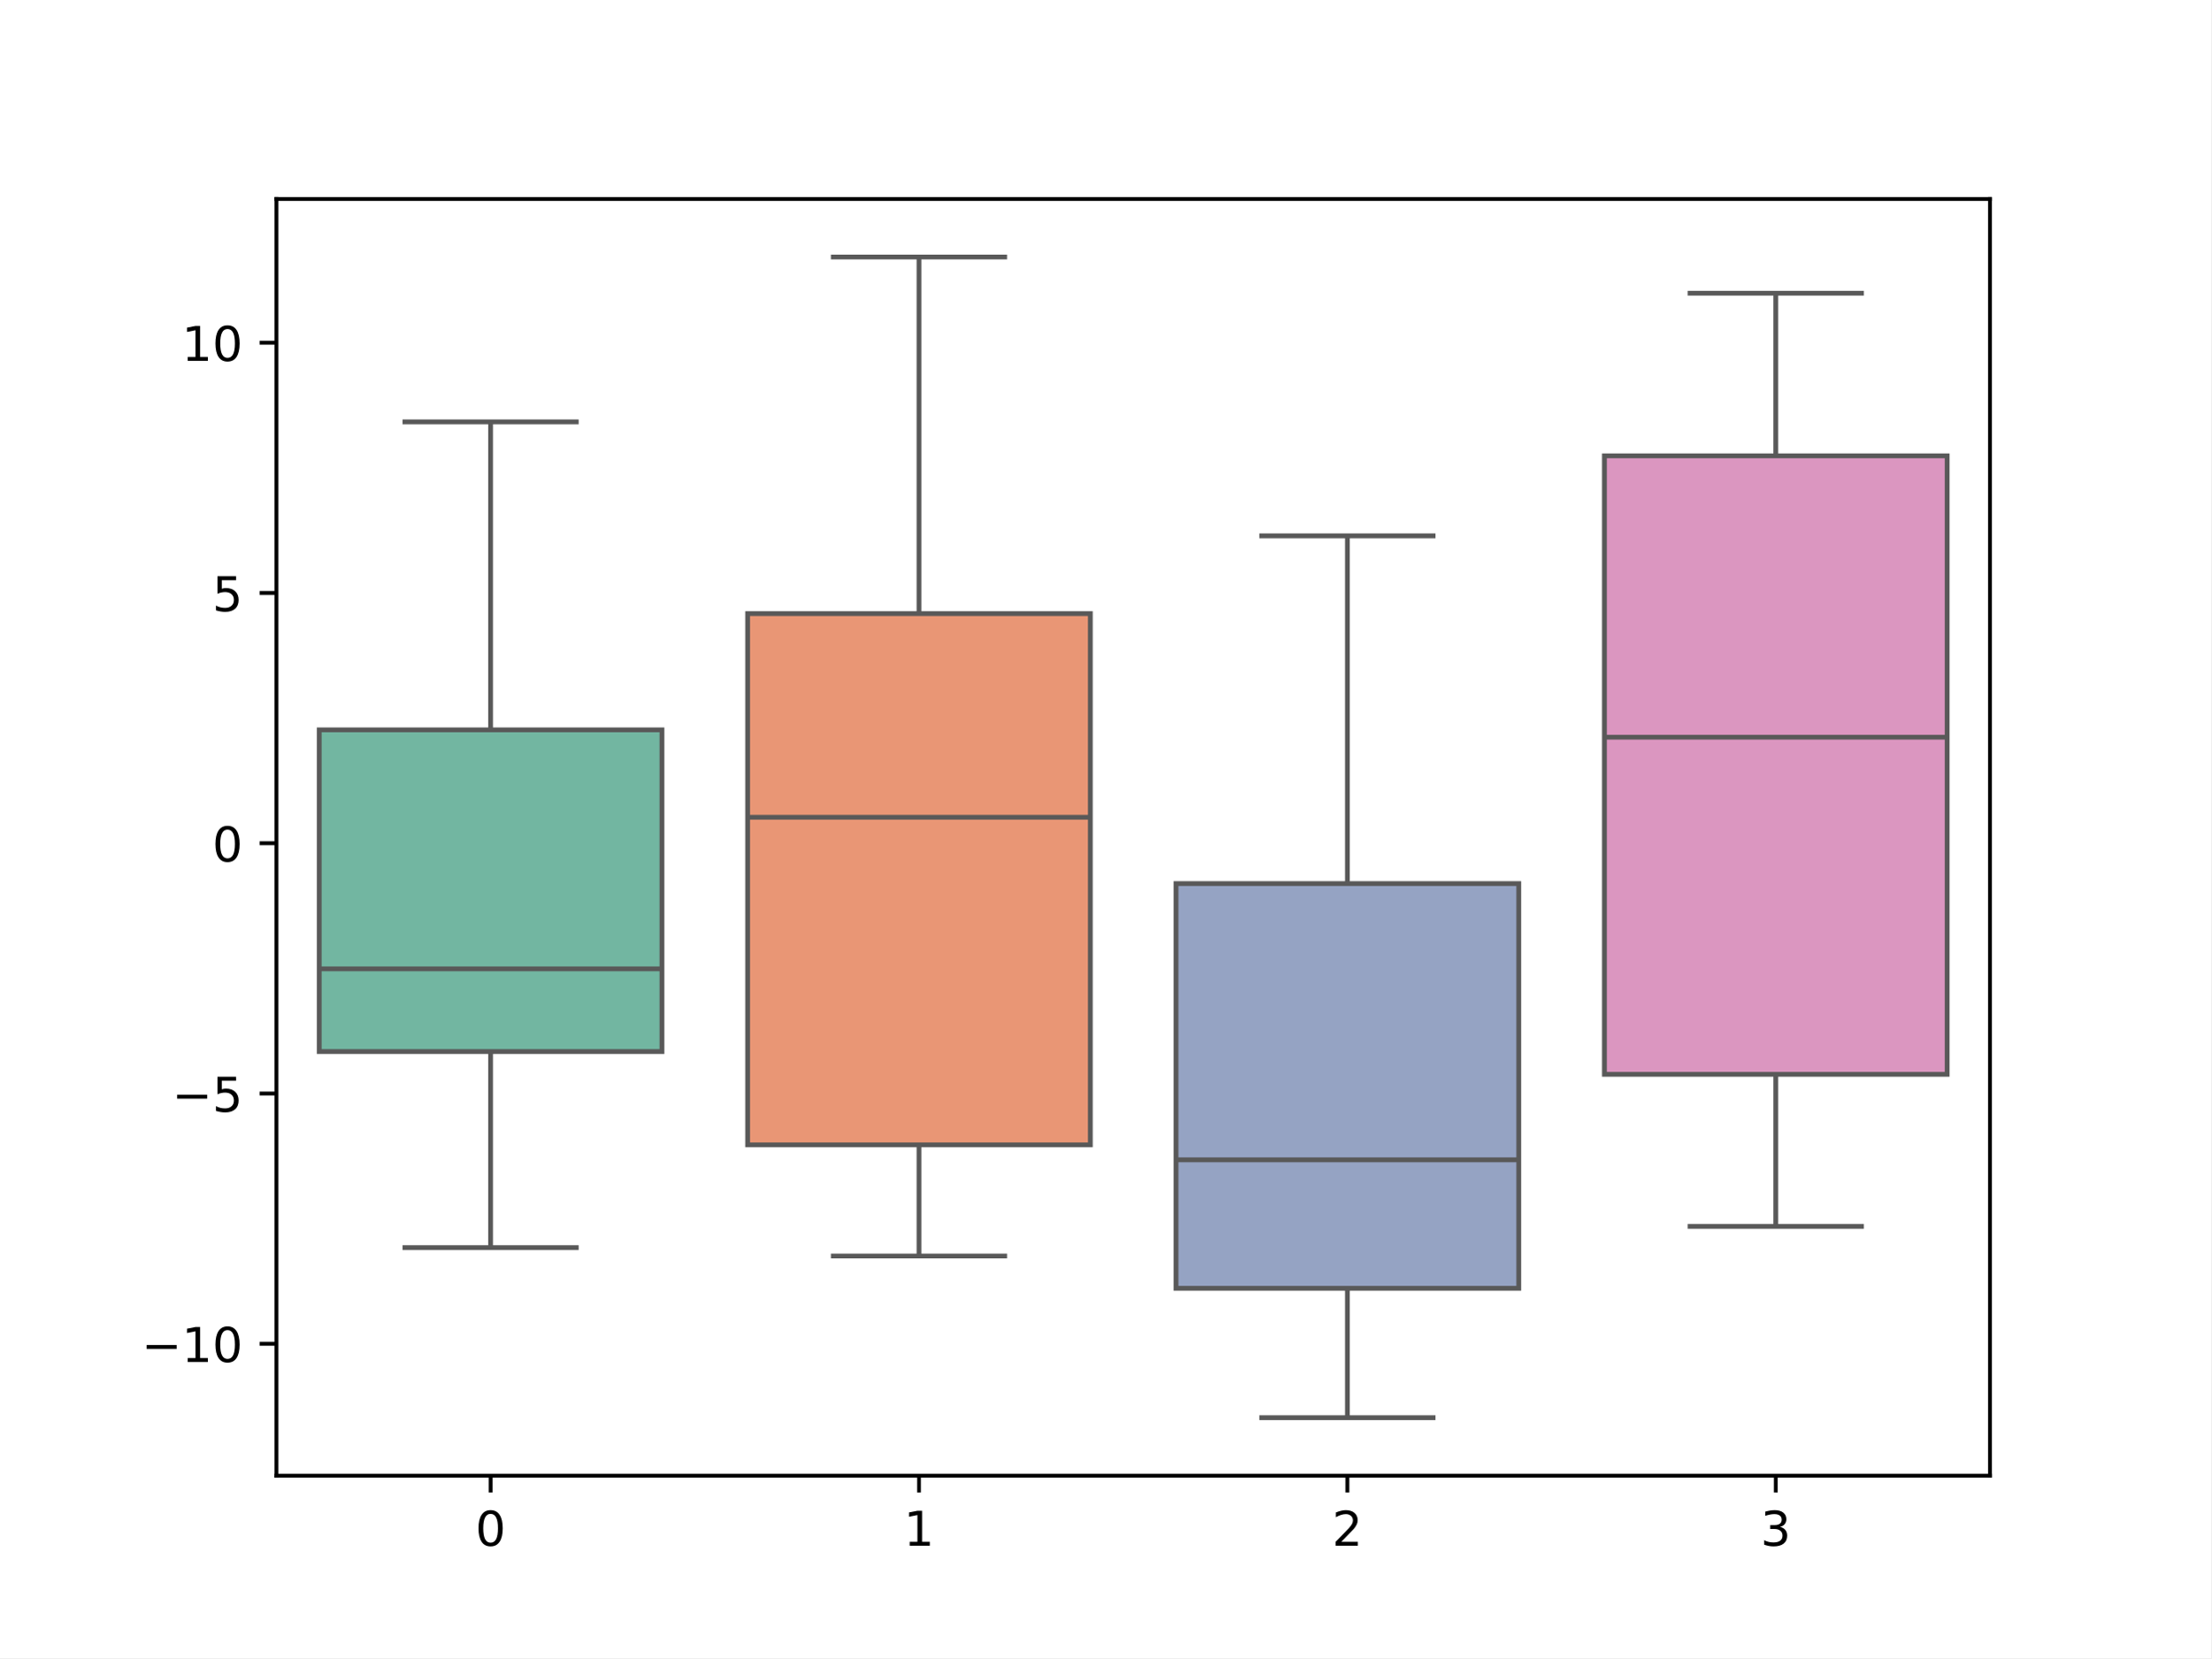
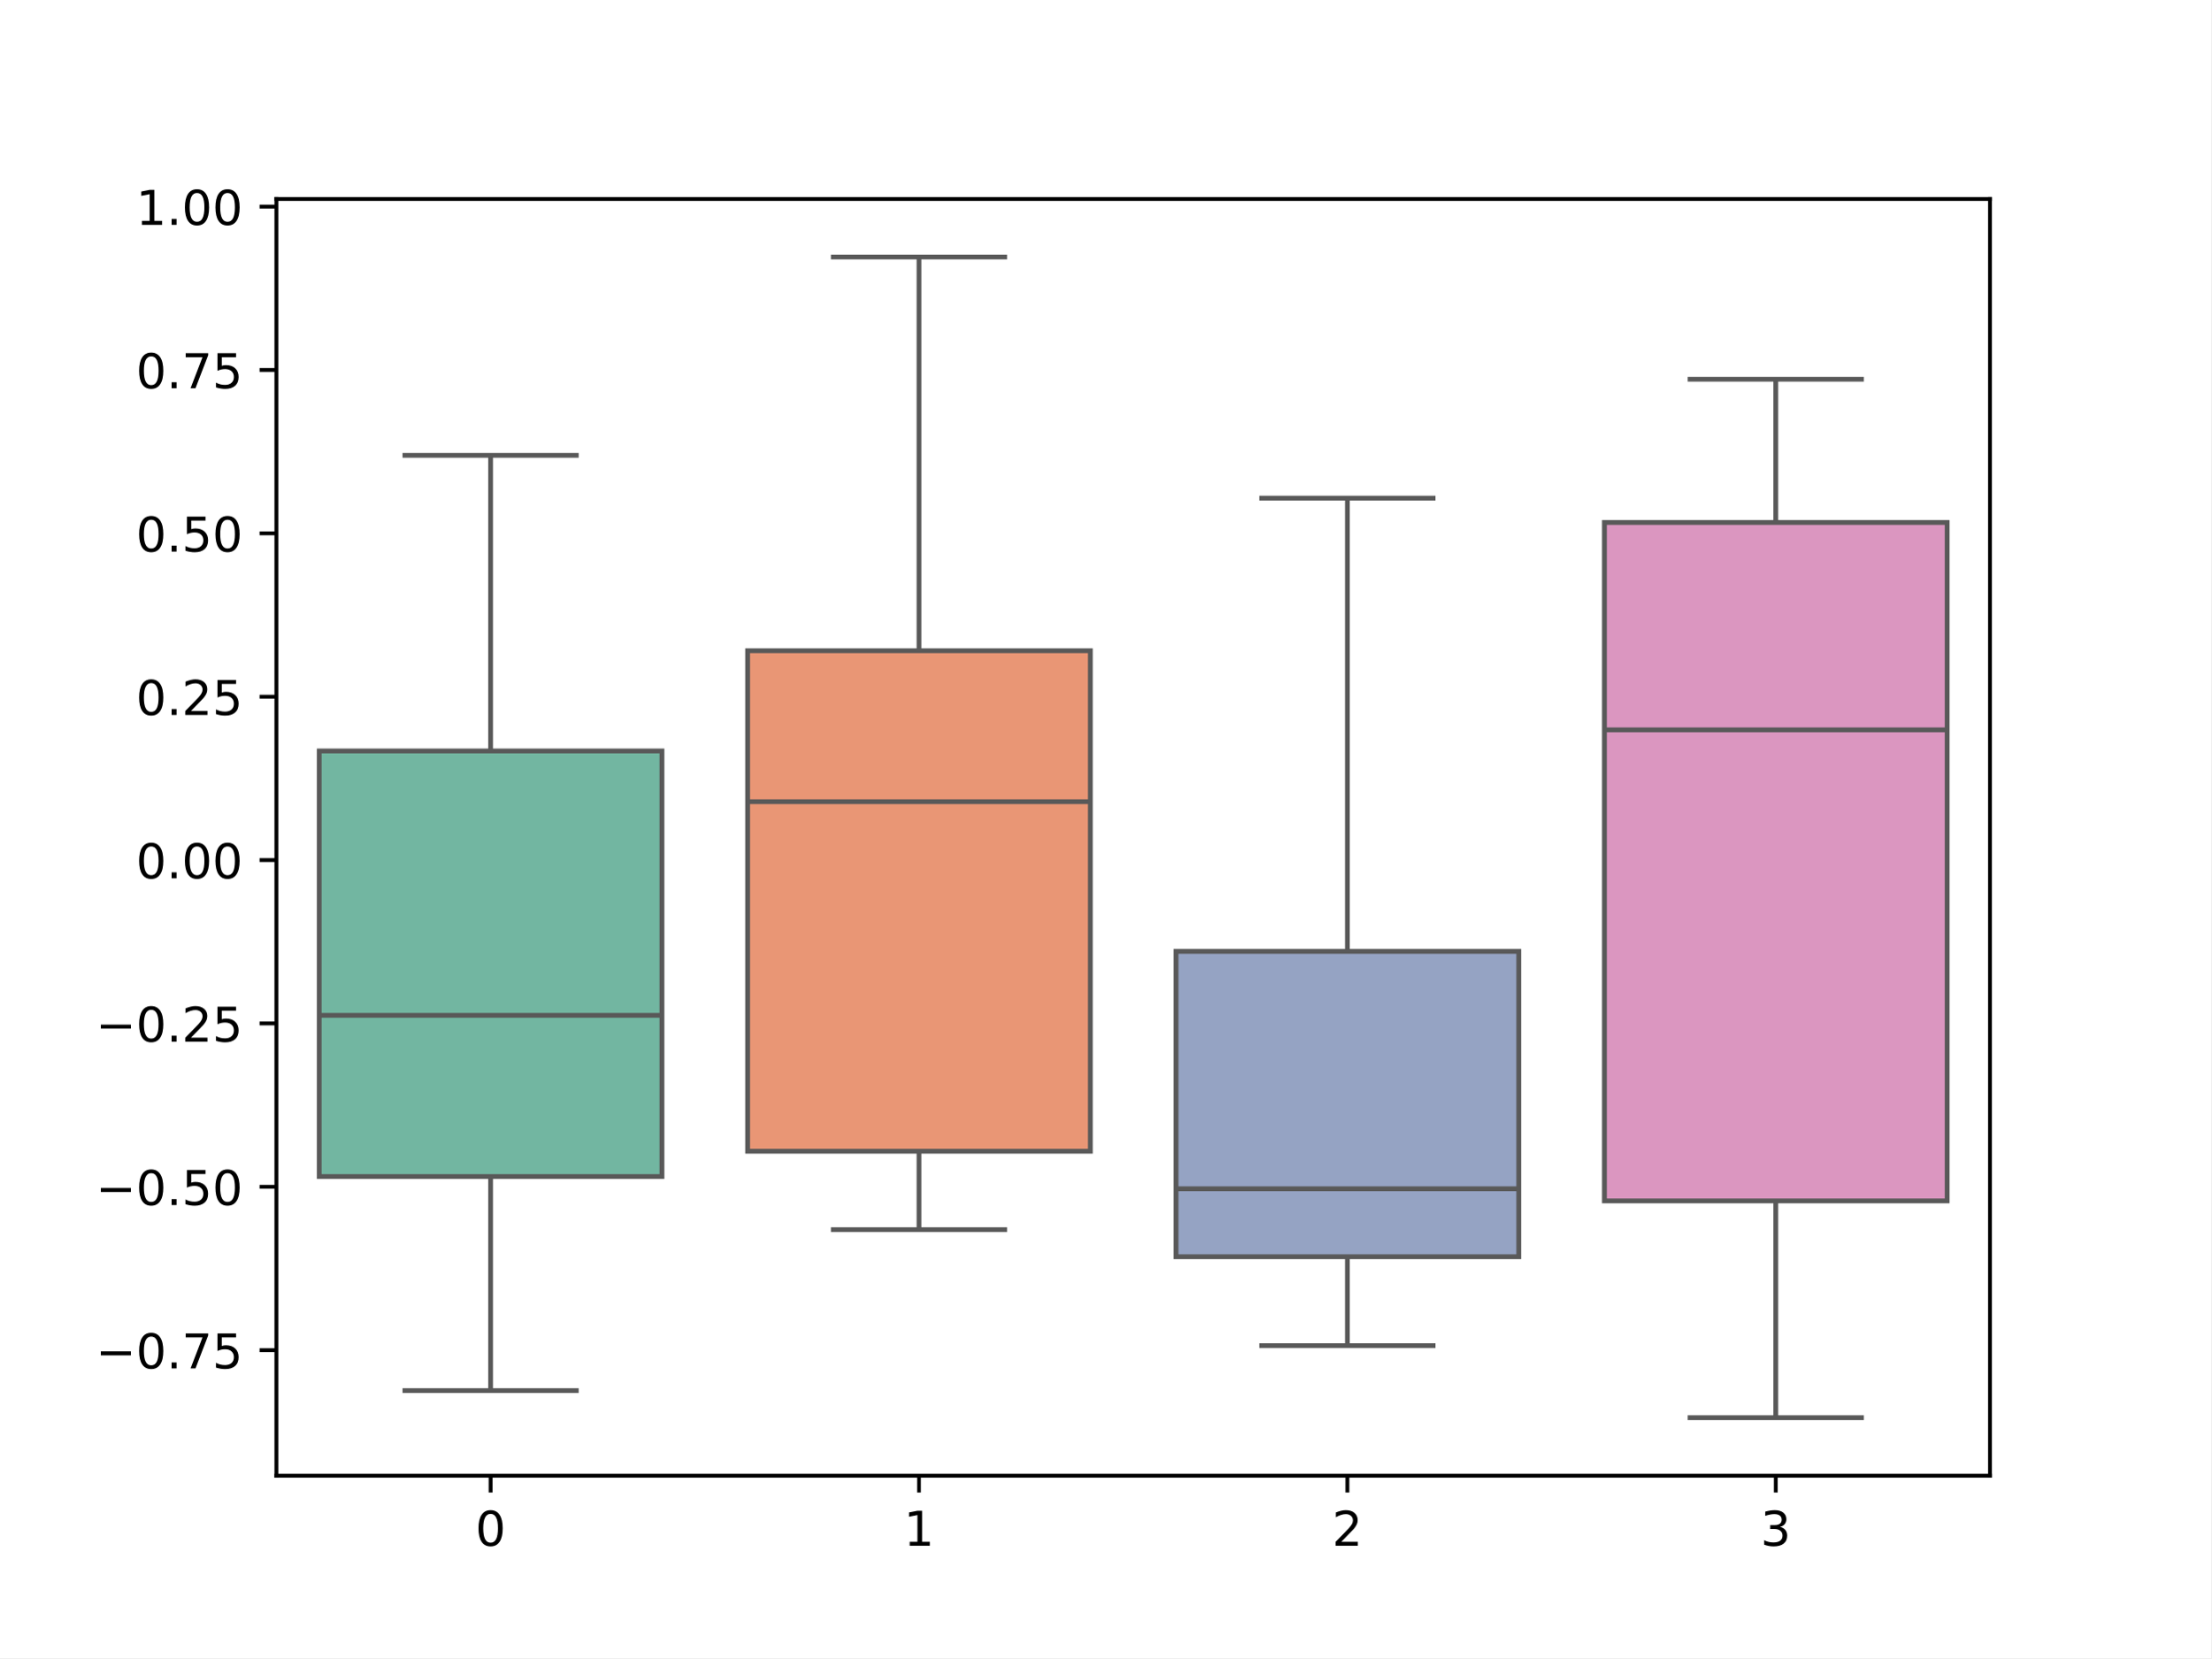
<svg xmlns="http://www.w3.org/2000/svg" xmlns:xlink="http://www.w3.org/1999/xlink" width="460.8pt" height="345.6pt" viewBox="0 0 460.8 345.6" version="1.1">
  <defs>
    <style type="text/css">*{stroke-linejoin: round; stroke-linecap: butt}</style>
  </defs>
  <g id="figure_1">
    <g id="patch_1">
      <path d="M 0 345.6  L 460.8 345.6  L 460.8 0  L 0 0  z " style="fill: #ffffff" />
    </g>
    <g id="axes_1">
      <g id="patch_2">
        <path d="M 57.6 307.584  L 414.72 307.584  L 414.72 41.472  L 57.6 41.472  z " style="fill: #ffffff" />
      </g>
      <g id="matplotlib.axis_1">
        <g id="xtick_1">
          <g id="line2d_1">
            <defs>
-               <path id="m1a23a4dfb1" d="M 0 0  L 0 3.5  " style="stroke: #000000; stroke-width: 0.8" />
+               <path id="ma2f65b94e6" d="M 0 0  L 0 3.5  " style="stroke: #000000; stroke-width: 0.8" />
            </defs>
            <g>
-               <use xlink:href="#m1a23a4dfb1" x="102.24" y="307.584" style="stroke: #000000; stroke-width: 0.8" />
+               <use xlink:href="#ma2f65b94e6" x="102.24" y="307.584" style="stroke: #000000; stroke-width: 0.8" />
            </g>
          </g>
          <g id="text_1">
            <g transform="translate(99.05875 322.1824) scale(0.1 -0.1)">
              <defs>
                <path id="DejaVuSans-30" d="M 2034 4250  Q 1547 4250 1301 3770  Q 1056 3291 1056 2328  Q 1056 1369 1301 889  Q 1547 409 2034 409  Q 2525 409 2770 889  Q 3016 1369 3016 2328  Q 3016 3291 2770 3770  Q 2525 4250 2034 4250  z M 2034 4750  Q 2819 4750 3233 4129  Q 3647 3509 3647 2328  Q 3647 1150 3233 529  Q 2819 -91 2034 -91  Q 1250 -91 836 529  Q 422 1150 422 2328  Q 422 3509 836 4129  Q 1250 4750 2034 4750  z " transform="scale(0.015625)" />
              </defs>
              <use xlink:href="#DejaVuSans-30" />
            </g>
          </g>
        </g>
        <g id="xtick_2">
          <g id="line2d_2">
            <g>
-               <use xlink:href="#m1a23a4dfb1" x="191.52" y="307.584" style="stroke: #000000; stroke-width: 0.8" />
+               <use xlink:href="#ma2f65b94e6" x="191.52" y="307.584" style="stroke: #000000; stroke-width: 0.8" />
            </g>
          </g>
          <g id="text_2">
            <g transform="translate(188.3388 322.1824) scale(0.1 -0.1)">
              <defs>
                <path id="DejaVuSans-31" d="M 794 531  L 1825 531  L 1825 4091  L 703 3866  L 703 4441  L 1819 4666  L 2450 4666  L 2450 531  L 3481 531  L 3481 0  L 794 0  L 794 531  z " transform="scale(0.015625)" />
              </defs>
              <use xlink:href="#DejaVuSans-31" />
            </g>
          </g>
        </g>
        <g id="xtick_3">
          <g id="line2d_3">
            <g>
-               <use xlink:href="#m1a23a4dfb1" x="280.8" y="307.584" style="stroke: #000000; stroke-width: 0.8" />
+               <use xlink:href="#ma2f65b94e6" x="280.8" y="307.584" style="stroke: #000000; stroke-width: 0.8" />
            </g>
          </g>
          <g id="text_3">
            <g transform="translate(277.6187 322.1824) scale(0.1 -0.1)">
              <defs>
                <path id="DejaVuSans-32" d="M 1228 531  L 3431 531  L 3431 0  L 469 0  L 469 531  Q 828 903 1448 1529  Q 2069 2156 2228 2338  Q 2531 2678 2651 2914  Q 2772 3150 2772 3378  Q 2772 3750 2511 3984  Q 2250 4219 1831 4219  Q 1534 4219 1204 4116  Q 875 4013 500 3803  L 500 4441  Q 881 4594 1212 4672  Q 1544 4750 1819 4750  Q 2544 4750 2975 4387  Q 3406 4025 3406 3419  Q 3406 3131 3298 2873  Q 3191 2616 2906 2266  Q 2828 2175 2409 1742  Q 1991 1309 1228 531  z " transform="scale(0.015625)" />
              </defs>
              <use xlink:href="#DejaVuSans-32" />
            </g>
          </g>
        </g>
        <g id="xtick_4">
          <g id="line2d_4">
            <g>
-               <use xlink:href="#m1a23a4dfb1" x="370.08" y="307.584" style="stroke: #000000; stroke-width: 0.8" />
+               <use xlink:href="#ma2f65b94e6" x="370.08" y="307.584" style="stroke: #000000; stroke-width: 0.8" />
            </g>
          </g>
          <g id="text_4">
            <g transform="translate(366.8988 322.1824) scale(0.1 -0.1)">
              <defs>
                <path id="DejaVuSans-33" d="M 2597 2516  Q 3050 2419 3304 2112  Q 3559 1806 3559 1356  Q 3559 666 3084 287  Q 2609 -91 1734 -91  Q 1441 -91 1130 -33  Q 819 25 488 141  L 488 750  Q 750 597 1062 519  Q 1375 441 1716 441  Q 2309 441 2620 675  Q 2931 909 2931 1356  Q 2931 1769 2642 2001  Q 2353 2234 1838 2234  L 1294 2234  L 1294 2753  L 1863 2753  Q 2328 2753 2575 2939  Q 2822 3125 2822 3475  Q 2822 3834 2567 4026  Q 2313 4219 1838 4219  Q 1578 4219 1281 4162  Q 984 4106 628 3988  L 628 4550  Q 988 4650 1302 4700  Q 1616 4750 1894 4750  Q 2613 4750 3031 4423  Q 3450 4097 3450 3541  Q 3450 3153 3228 2886  Q 3006 2619 2597 2516  z " transform="scale(0.015625)" />
              </defs>
              <use xlink:href="#DejaVuSans-33" />
            </g>
          </g>
        </g>
      </g>
      <g id="matplotlib.axis_2">
        <g id="ytick_1">
          <g id="line2d_5">
            <defs>
-               <path id="m0bab8a960c" d="M 0 0  L -3.5 0  " style="stroke: #000000; stroke-width: 0.8" />
+               <path id="m3664dec9d8" d="M 0 0  L -3.5 0  " style="stroke: #000000; stroke-width: 0.8" />
            </defs>
            <g>
-               <use xlink:href="#m0bab8a960c" x="57.6" y="280.087" style="stroke: #000000; stroke-width: 0.8" />
+               <use xlink:href="#m3664dec9d8" x="57.6" y="281.419" style="stroke: #000000; stroke-width: 0.8" />
            </g>
          </g>
          <g id="text_5">
-             <g transform="translate(29.49531 283.8863) scale(0.1 -0.1)">
+             <g transform="translate(19.95469 285.2179) scale(0.1 -0.1)">
              <defs>
                <path id="DejaVuSans-2212" d="M 678 2272  L 4684 2272  L 4684 1741  L 678 1741  L 678 2272  z " transform="scale(0.015625)" />
+                 <path id="DejaVuSans-2e" d="M 684 794  L 1344 794  L 1344 0  L 684 0  L 684 794  z " transform="scale(0.015625)" />
+                 <path id="DejaVuSans-37" d="M 525 4666  L 3525 4666  L 3525 4397  L 1831 0  L 1172 0  L 2766 4134  L 525 4134  L 525 4666  z " transform="scale(0.015625)" />
+                 <path id="DejaVuSans-35" d="M 691 4666  L 3169 4666  L 3169 4134  L 1269 4134  L 1269 2991  Q 1406 3038 1543 3061  Q 1681 3084 1819 3084  Q 2600 3084 3056 2656  Q 3513 2228 3513 1497  Q 3513 744 3044 326  Q 2575 -91 1722 -91  Q 1428 -91 1123 -41  Q 819 9 494 109  L 494 744  Q 775 591 1075 516  Q 1375 441 1709 441  Q 2250 441 2565 725  Q 2881 1009 2881 1497  Q 2881 1984 2565 2268  Q 2250 2553 1709 2553  Q 1456 2553 1204 2497  Q 953 2441 691 2322  L 691 4666  z " transform="scale(0.015625)" />
              </defs>
              <use xlink:href="#DejaVuSans-2212" />
-               <use xlink:href="#DejaVuSans-31" x="83.789" />
-               <use xlink:href="#DejaVuSans-30" x="147.412" />
+               <use xlink:href="#DejaVuSans-30" x="83.789" />
+               <use xlink:href="#DejaVuSans-2e" x="147.412" />
+               <use xlink:href="#DejaVuSans-37" x="179.199" />
+               <use xlink:href="#DejaVuSans-35" x="242.822" />
            </g>
          </g>
        </g>
        <g id="ytick_2">
          <g id="line2d_6">
            <g>
-               <use xlink:href="#m0bab8a960c" x="57.6" y="227.921" style="stroke: #000000; stroke-width: 0.8" />
+               <use xlink:href="#m3664dec9d8" x="57.6" y="247.368" style="stroke: #000000; stroke-width: 0.8" />
            </g>
          </g>
          <g id="text_6">
-             <g transform="translate(35.85781 231.7199) scale(0.1 -0.1)">
-               <defs>
-                 <path id="DejaVuSans-35" d="M 691 4666  L 3169 4666  L 3169 4134  L 1269 4134  L 1269 2991  Q 1406 3038 1543 3061  Q 1681 3084 1819 3084  Q 2600 3084 3056 2656  Q 3513 2228 3513 1497  Q 3513 744 3044 326  Q 2575 -91 1722 -91  Q 1428 -91 1123 -41  Q 819 9 494 109  L 494 744  Q 775 591 1075 516  Q 1375 441 1709 441  Q 2250 441 2565 725  Q 2881 1009 2881 1497  Q 2881 1984 2565 2268  Q 2250 2553 1709 2553  Q 1456 2553 1204 2497  Q 953 2441 691 2322  L 691 4666  z " transform="scale(0.015625)" />
-               </defs>
+             <g transform="translate(19.95469 251.1671) scale(0.1 -0.1)">
              <use xlink:href="#DejaVuSans-2212" />
-               <use xlink:href="#DejaVuSans-35" x="83.789" />
+               <use xlink:href="#DejaVuSans-30" x="83.789" />
+               <use xlink:href="#DejaVuSans-2e" x="147.412" />
+               <use xlink:href="#DejaVuSans-35" x="179.199" />
+               <use xlink:href="#DejaVuSans-30" x="242.822" />
            </g>
          </g>
        </g>
        <g id="ytick_3">
          <g id="line2d_7">
            <g>
-               <use xlink:href="#m0bab8a960c" x="57.6" y="175.754" style="stroke: #000000; stroke-width: 0.8" />
+               <use xlink:href="#m3664dec9d8" x="57.6" y="213.317" style="stroke: #000000; stroke-width: 0.8" />
            </g>
          </g>
          <g id="text_7">
-             <g transform="translate(44.2375 179.5535) scale(0.1 -0.1)">
-               <use xlink:href="#DejaVuSans-30" />
+             <g transform="translate(19.95469 217.1164) scale(0.1 -0.1)">
+               <use xlink:href="#DejaVuSans-2212" />
+               <use xlink:href="#DejaVuSans-30" x="83.789" />
+               <use xlink:href="#DejaVuSans-2e" x="147.412" />
+               <use xlink:href="#DejaVuSans-32" x="179.199" />
+               <use xlink:href="#DejaVuSans-35" x="242.822" />
            </g>
          </g>
        </g>
        <g id="ytick_4">
          <g id="line2d_8">
            <g>
-               <use xlink:href="#m0bab8a960c" x="57.6" y="123.588" style="stroke: #000000; stroke-width: 0.8" />
+               <use xlink:href="#m3664dec9d8" x="57.6" y="179.266" style="stroke: #000000; stroke-width: 0.8" />
            </g>
          </g>
          <g id="text_8">
-             <g transform="translate(44.2375 127.3871) scale(0.1 -0.1)">
-               <use xlink:href="#DejaVuSans-35" />
+             <g transform="translate(28.33438 183.0656) scale(0.1 -0.1)">
+               <use xlink:href="#DejaVuSans-30" />
+               <use xlink:href="#DejaVuSans-2e" x="63.623" />
+               <use xlink:href="#DejaVuSans-30" x="95.41" />
+               <use xlink:href="#DejaVuSans-30" x="159.033" />
            </g>
          </g>
        </g>
        <g id="ytick_5">
          <g id="line2d_9">
            <g>
-               <use xlink:href="#m0bab8a960c" x="57.6" y="71.421" style="stroke: #000000; stroke-width: 0.8" />
+               <use xlink:href="#m3664dec9d8" x="57.6" y="145.216" style="stroke: #000000; stroke-width: 0.8" />
            </g>
          </g>
          <g id="text_9">
-             <g transform="translate(37.875 75.22064) scale(0.1 -0.1)">
+             <g transform="translate(28.33438 149.0149) scale(0.1 -0.1)">
+               <use xlink:href="#DejaVuSans-30" />
+               <use xlink:href="#DejaVuSans-2e" x="63.623" />
+               <use xlink:href="#DejaVuSans-32" x="95.41" />
+               <use xlink:href="#DejaVuSans-35" x="159.033" />
+             </g>
+           </g>
+         </g>
+         <g id="ytick_6">
+           <g id="line2d_10">
+             <g>
+               <use xlink:href="#m3664dec9d8" x="57.6" y="111.165" style="stroke: #000000; stroke-width: 0.8" />
+             </g>
+           </g>
+           <g id="text_10">
+             <g transform="translate(28.33438 114.9641) scale(0.1 -0.1)">
+               <use xlink:href="#DejaVuSans-30" />
+               <use xlink:href="#DejaVuSans-2e" x="63.623" />
+               <use xlink:href="#DejaVuSans-35" x="95.41" />
+               <use xlink:href="#DejaVuSans-30" x="159.033" />
+             </g>
+           </g>
+         </g>
+         <g id="ytick_7">
+           <g id="line2d_11">
+             <g>
+               <use xlink:href="#m3664dec9d8" x="57.6" y="77.114" style="stroke: #000000; stroke-width: 0.8" />
+             </g>
+           </g>
+           <g id="text_11">
+             <g transform="translate(28.33438 80.91334) scale(0.1 -0.1)">
+               <use xlink:href="#DejaVuSans-30" />
+               <use xlink:href="#DejaVuSans-2e" x="63.623" />
+               <use xlink:href="#DejaVuSans-37" x="95.41" />
+               <use xlink:href="#DejaVuSans-35" x="159.033" />
+             </g>
+           </g>
+         </g>
+         <g id="ytick_8">
+           <g id="line2d_12">
+             <g>
+               <use xlink:href="#m3664dec9d8" x="57.6" y="43.063" style="stroke: #000000; stroke-width: 0.8" />
+             </g>
+           </g>
+           <g id="text_12">
+             <g transform="translate(28.33438 46.86258) scale(0.1 -0.1)">
              <use xlink:href="#DejaVuSans-31" />
-               <use xlink:href="#DejaVuSans-30" x="63.623" />
+               <use xlink:href="#DejaVuSans-2e" x="63.623" />
+               <use xlink:href="#DejaVuSans-30" x="95.41" />
+               <use xlink:href="#DejaVuSans-30" x="159.033" />
            </g>
          </g>
        </g>
      </g>
      <g id="patch_3">
-         <path d="M 66.528 219.174  L 137.952 219.174  L 137.952 152.123  L 66.528 152.123  L 66.528 219.174  z " clip-path="url(#pcb6828122c)" style="fill: #72b6a1; stroke: #595959; stroke-linejoin: miter" />
-       </g>
-       <g id="line2d_10">
-         <path d="M 102.24 219.174  L 102.24 260.043  " clip-path="url(#pcb6828122c)" style="fill: none; stroke: #595959" />
-       </g>
-       <g id="line2d_11">
-         <path d="M 102.24 152.123  L 102.24 87.93  " clip-path="url(#pcb6828122c)" style="fill: none; stroke: #595959" />
-       </g>
-       <g id="line2d_12">
-         <path d="M 84.384 260.043  L 120.096 260.043  " clip-path="url(#pcb6828122c)" style="fill: none; stroke: #595959; stroke-linecap: square" />
+         <path d="M 66.528 245.228  L 137.952 245.228  L 137.952 156.522  L 66.528 156.522  L 66.528 245.228  z " clip-path="url(#pf61135d66e)" style="fill: #72b6a1; stroke: #595959; stroke-linejoin: miter" />
      </g>
      <g id="line2d_13">
-         <path d="M 84.384 87.93  L 120.096 87.93  " clip-path="url(#pcb6828122c)" style="fill: none; stroke: #595959; stroke-linecap: square" />
-       </g>
-       <g id="line2d_14" />
+         <path d="M 102.24 245.228  L 102.24 289.846  " clip-path="url(#pf61135d66e)" style="fill: none; stroke: #595959" />
+       </g>
+       <g id="line2d_14">
+         <path d="M 102.24 156.522  L 102.24 94.908  " clip-path="url(#pf61135d66e)" style="fill: none; stroke: #595959" />
+       </g>
+       <g id="line2d_15">
+         <path d="M 84.384 289.846  L 120.096 289.846  " clip-path="url(#pf61135d66e)" style="fill: none; stroke: #595959; stroke-linecap: square" />
+       </g>
+       <g id="line2d_16">
+         <path d="M 84.384 94.908  L 120.096 94.908  " clip-path="url(#pf61135d66e)" style="fill: none; stroke: #595959; stroke-linecap: square" />
+       </g>
+       <g id="line2d_17" />
      <g id="patch_4">
-         <path d="M 155.808 238.621  L 227.232 238.621  L 227.232 127.893  L 155.808 127.893  L 155.808 238.621  z " clip-path="url(#pcb6828122c)" style="fill: #e99675; stroke: #595959; stroke-linejoin: miter" />
-       </g>
-       <g id="line2d_15">
-         <path d="M 191.52 238.621  L 191.52 261.793  " clip-path="url(#pcb6828122c)" style="fill: none; stroke: #595959" />
-       </g>
-       <g id="line2d_16">
-         <path d="M 191.52 127.893  L 191.52 53.568  " clip-path="url(#pcb6828122c)" style="fill: none; stroke: #595959" />
-       </g>
-       <g id="line2d_17">
-         <path d="M 173.664 261.793  L 209.376 261.793  " clip-path="url(#pcb6828122c)" style="fill: none; stroke: #595959; stroke-linecap: square" />
+         <path d="M 155.808 239.949  L 227.232 239.949  L 227.232 135.633  L 155.808 135.633  L 155.808 239.949  z " clip-path="url(#pf61135d66e)" style="fill: #e99675; stroke: #595959; stroke-linejoin: miter" />
      </g>
      <g id="line2d_18">
-         <path d="M 173.664 53.568  L 209.376 53.568  " clip-path="url(#pcb6828122c)" style="fill: none; stroke: #595959; stroke-linecap: square" />
-       </g>
-       <g id="line2d_19" />
+         <path d="M 191.52 239.949  L 191.52 256.294  " clip-path="url(#pf61135d66e)" style="fill: none; stroke: #595959" />
+       </g>
+       <g id="line2d_19">
+         <path d="M 191.52 135.633  L 191.52 53.568  " clip-path="url(#pf61135d66e)" style="fill: none; stroke: #595959" />
+       </g>
+       <g id="line2d_20">
+         <path d="M 173.664 256.294  L 209.376 256.294  " clip-path="url(#pf61135d66e)" style="fill: none; stroke: #595959; stroke-linecap: square" />
+       </g>
+       <g id="line2d_21">
+         <path d="M 173.664 53.568  L 209.376 53.568  " clip-path="url(#pf61135d66e)" style="fill: none; stroke: #595959; stroke-linecap: square" />
+       </g>
+       <g id="line2d_22" />
      <g id="patch_5">
-         <path d="M 245.088 268.522  L 316.512 268.522  L 316.512 184.164  L 245.088 184.164  L 245.088 268.522  z " clip-path="url(#pcb6828122c)" style="fill: #95a3c3; stroke: #595959; stroke-linejoin: miter" />
-       </g>
-       <g id="line2d_20">
-         <path d="M 280.8 268.522  L 280.8 295.488  " clip-path="url(#pcb6828122c)" style="fill: none; stroke: #595959" />
-       </g>
-       <g id="line2d_21">
-         <path d="M 280.8 184.164  L 280.8 111.687  " clip-path="url(#pcb6828122c)" style="fill: none; stroke: #595959" />
-       </g>
-       <g id="line2d_22">
-         <path d="M 262.944 295.488  L 298.656 295.488  " clip-path="url(#pcb6828122c)" style="fill: none; stroke: #595959; stroke-linecap: square" />
+         <path d="M 245.088 261.94  L 316.512 261.94  L 316.512 198.292  L 245.088 198.292  L 245.088 261.94  z " clip-path="url(#pf61135d66e)" style="fill: #95a3c3; stroke: #595959; stroke-linejoin: miter" />
      </g>
      <g id="line2d_23">
-         <path d="M 262.944 111.687  L 298.656 111.687  " clip-path="url(#pcb6828122c)" style="fill: none; stroke: #595959; stroke-linecap: square" />
-       </g>
-       <g id="line2d_24" />
+         <path d="M 280.8 261.94  L 280.8 280.479  " clip-path="url(#pf61135d66e)" style="fill: none; stroke: #595959" />
+       </g>
+       <g id="line2d_24">
+         <path d="M 280.8 198.292  L 280.8 103.831  " clip-path="url(#pf61135d66e)" style="fill: none; stroke: #595959" />
+       </g>
+       <g id="line2d_25">
+         <path d="M 262.944 280.479  L 298.656 280.479  " clip-path="url(#pf61135d66e)" style="fill: none; stroke: #595959; stroke-linecap: square" />
+       </g>
+       <g id="line2d_26">
+         <path d="M 262.944 103.831  L 298.656 103.831  " clip-path="url(#pf61135d66e)" style="fill: none; stroke: #595959; stroke-linecap: square" />
+       </g>
+       <g id="line2d_27" />
      <g id="patch_6">
-         <path d="M 334.368 223.924  L 405.792 223.924  L 405.792 95.009  L 334.368 95.009  L 334.368 223.924  z " clip-path="url(#pcb6828122c)" style="fill: #db96c0; stroke: #595959; stroke-linejoin: miter" />
-       </g>
-       <g id="line2d_25">
-         <path d="M 370.08 223.924  L 370.08 255.617  " clip-path="url(#pcb6828122c)" style="fill: none; stroke: #595959" />
-       </g>
-       <g id="line2d_26">
-         <path d="M 370.08 95.009  L 370.08 61.117  " clip-path="url(#pcb6828122c)" style="fill: none; stroke: #595959" />
-       </g>
-       <g id="line2d_27">
-         <path d="M 352.224 255.617  L 387.936 255.617  " clip-path="url(#pcb6828122c)" style="fill: none; stroke: #595959; stroke-linecap: square" />
+         <path d="M 334.368 250.304  L 405.792 250.304  L 405.792 108.899  L 334.368 108.899  L 334.368 250.304  z " clip-path="url(#pf61135d66e)" style="fill: #db96c0; stroke: #595959; stroke-linejoin: miter" />
      </g>
      <g id="line2d_28">
-         <path d="M 352.224 61.117  L 387.936 61.117  " clip-path="url(#pcb6828122c)" style="fill: none; stroke: #595959; stroke-linecap: square" />
-       </g>
-       <g id="line2d_29" />
+         <path d="M 370.08 250.304  L 370.08 295.488  " clip-path="url(#pf61135d66e)" style="fill: none; stroke: #595959" />
+       </g>
+       <g id="line2d_29">
+         <path d="M 370.08 108.899  L 370.08 79.046  " clip-path="url(#pf61135d66e)" style="fill: none; stroke: #595959" />
+       </g>
      <g id="line2d_30">
-         <path d="M 66.528 201.935  L 137.952 201.935  " clip-path="url(#pcb6828122c)" style="fill: none; stroke: #595959" />
+         <path d="M 352.224 295.488  L 387.936 295.488  " clip-path="url(#pf61135d66e)" style="fill: none; stroke: #595959; stroke-linecap: square" />
      </g>
      <g id="line2d_31">
-         <path d="M 155.808 170.342  L 227.232 170.342  " clip-path="url(#pcb6828122c)" style="fill: none; stroke: #595959" />
-       </g>
-       <g id="line2d_32">
-         <path d="M 245.088 241.741  L 316.512 241.741  " clip-path="url(#pcb6828122c)" style="fill: none; stroke: #595959" />
-       </g>
+         <path d="M 352.224 79.046  L 387.936 79.046  " clip-path="url(#pf61135d66e)" style="fill: none; stroke: #595959; stroke-linecap: square" />
+       </g>
+       <g id="line2d_32" />
      <g id="line2d_33">
-         <path d="M 334.368 153.658  L 405.792 153.658  " clip-path="url(#pcb6828122c)" style="fill: none; stroke: #595959" />
+         <path d="M 66.528 211.632  L 137.952 211.632  " clip-path="url(#pf61135d66e)" style="fill: none; stroke: #595959" />
+       </g>
+       <g id="line2d_34">
+         <path d="M 155.808 167.097  L 227.232 167.097  " clip-path="url(#pf61135d66e)" style="fill: none; stroke: #595959" />
+       </g>
+       <g id="line2d_35">
+         <path d="M 245.088 247.774  L 316.512 247.774  " clip-path="url(#pf61135d66e)" style="fill: none; stroke: #595959" />
+       </g>
+       <g id="line2d_36">
+         <path d="M 334.368 152.127  L 405.792 152.127  " clip-path="url(#pf61135d66e)" style="fill: none; stroke: #595959" />
      </g>
      <g id="patch_7">
        <path d="M 57.6 307.584  L 57.6 41.472  " style="fill: none; stroke: #000000; stroke-width: 0.8; stroke-linejoin: miter; stroke-linecap: square" />
      </g>
      <g id="patch_8">
        <path d="M 414.72 307.584  L 414.72 41.472  " style="fill: none; stroke: #000000; stroke-width: 0.8; stroke-linejoin: miter; stroke-linecap: square" />
      </g>
      <g id="patch_9">
        <path d="M 57.6 307.584  L 414.72 307.584  " style="fill: none; stroke: #000000; stroke-width: 0.8; stroke-linejoin: miter; stroke-linecap: square" />
      </g>
      <g id="patch_10">
        <path d="M 57.6 41.472  L 414.72 41.472  " style="fill: none; stroke: #000000; stroke-width: 0.8; stroke-linejoin: miter; stroke-linecap: square" />
      </g>
    </g>
  </g>
  <defs>
-     <clipPath id="pcb6828122c">
+     <clipPath id="pf61135d66e">
      <rect x="57.6" y="41.472" width="357.12" height="266.112" />
    </clipPath>
  </defs>
</svg>
